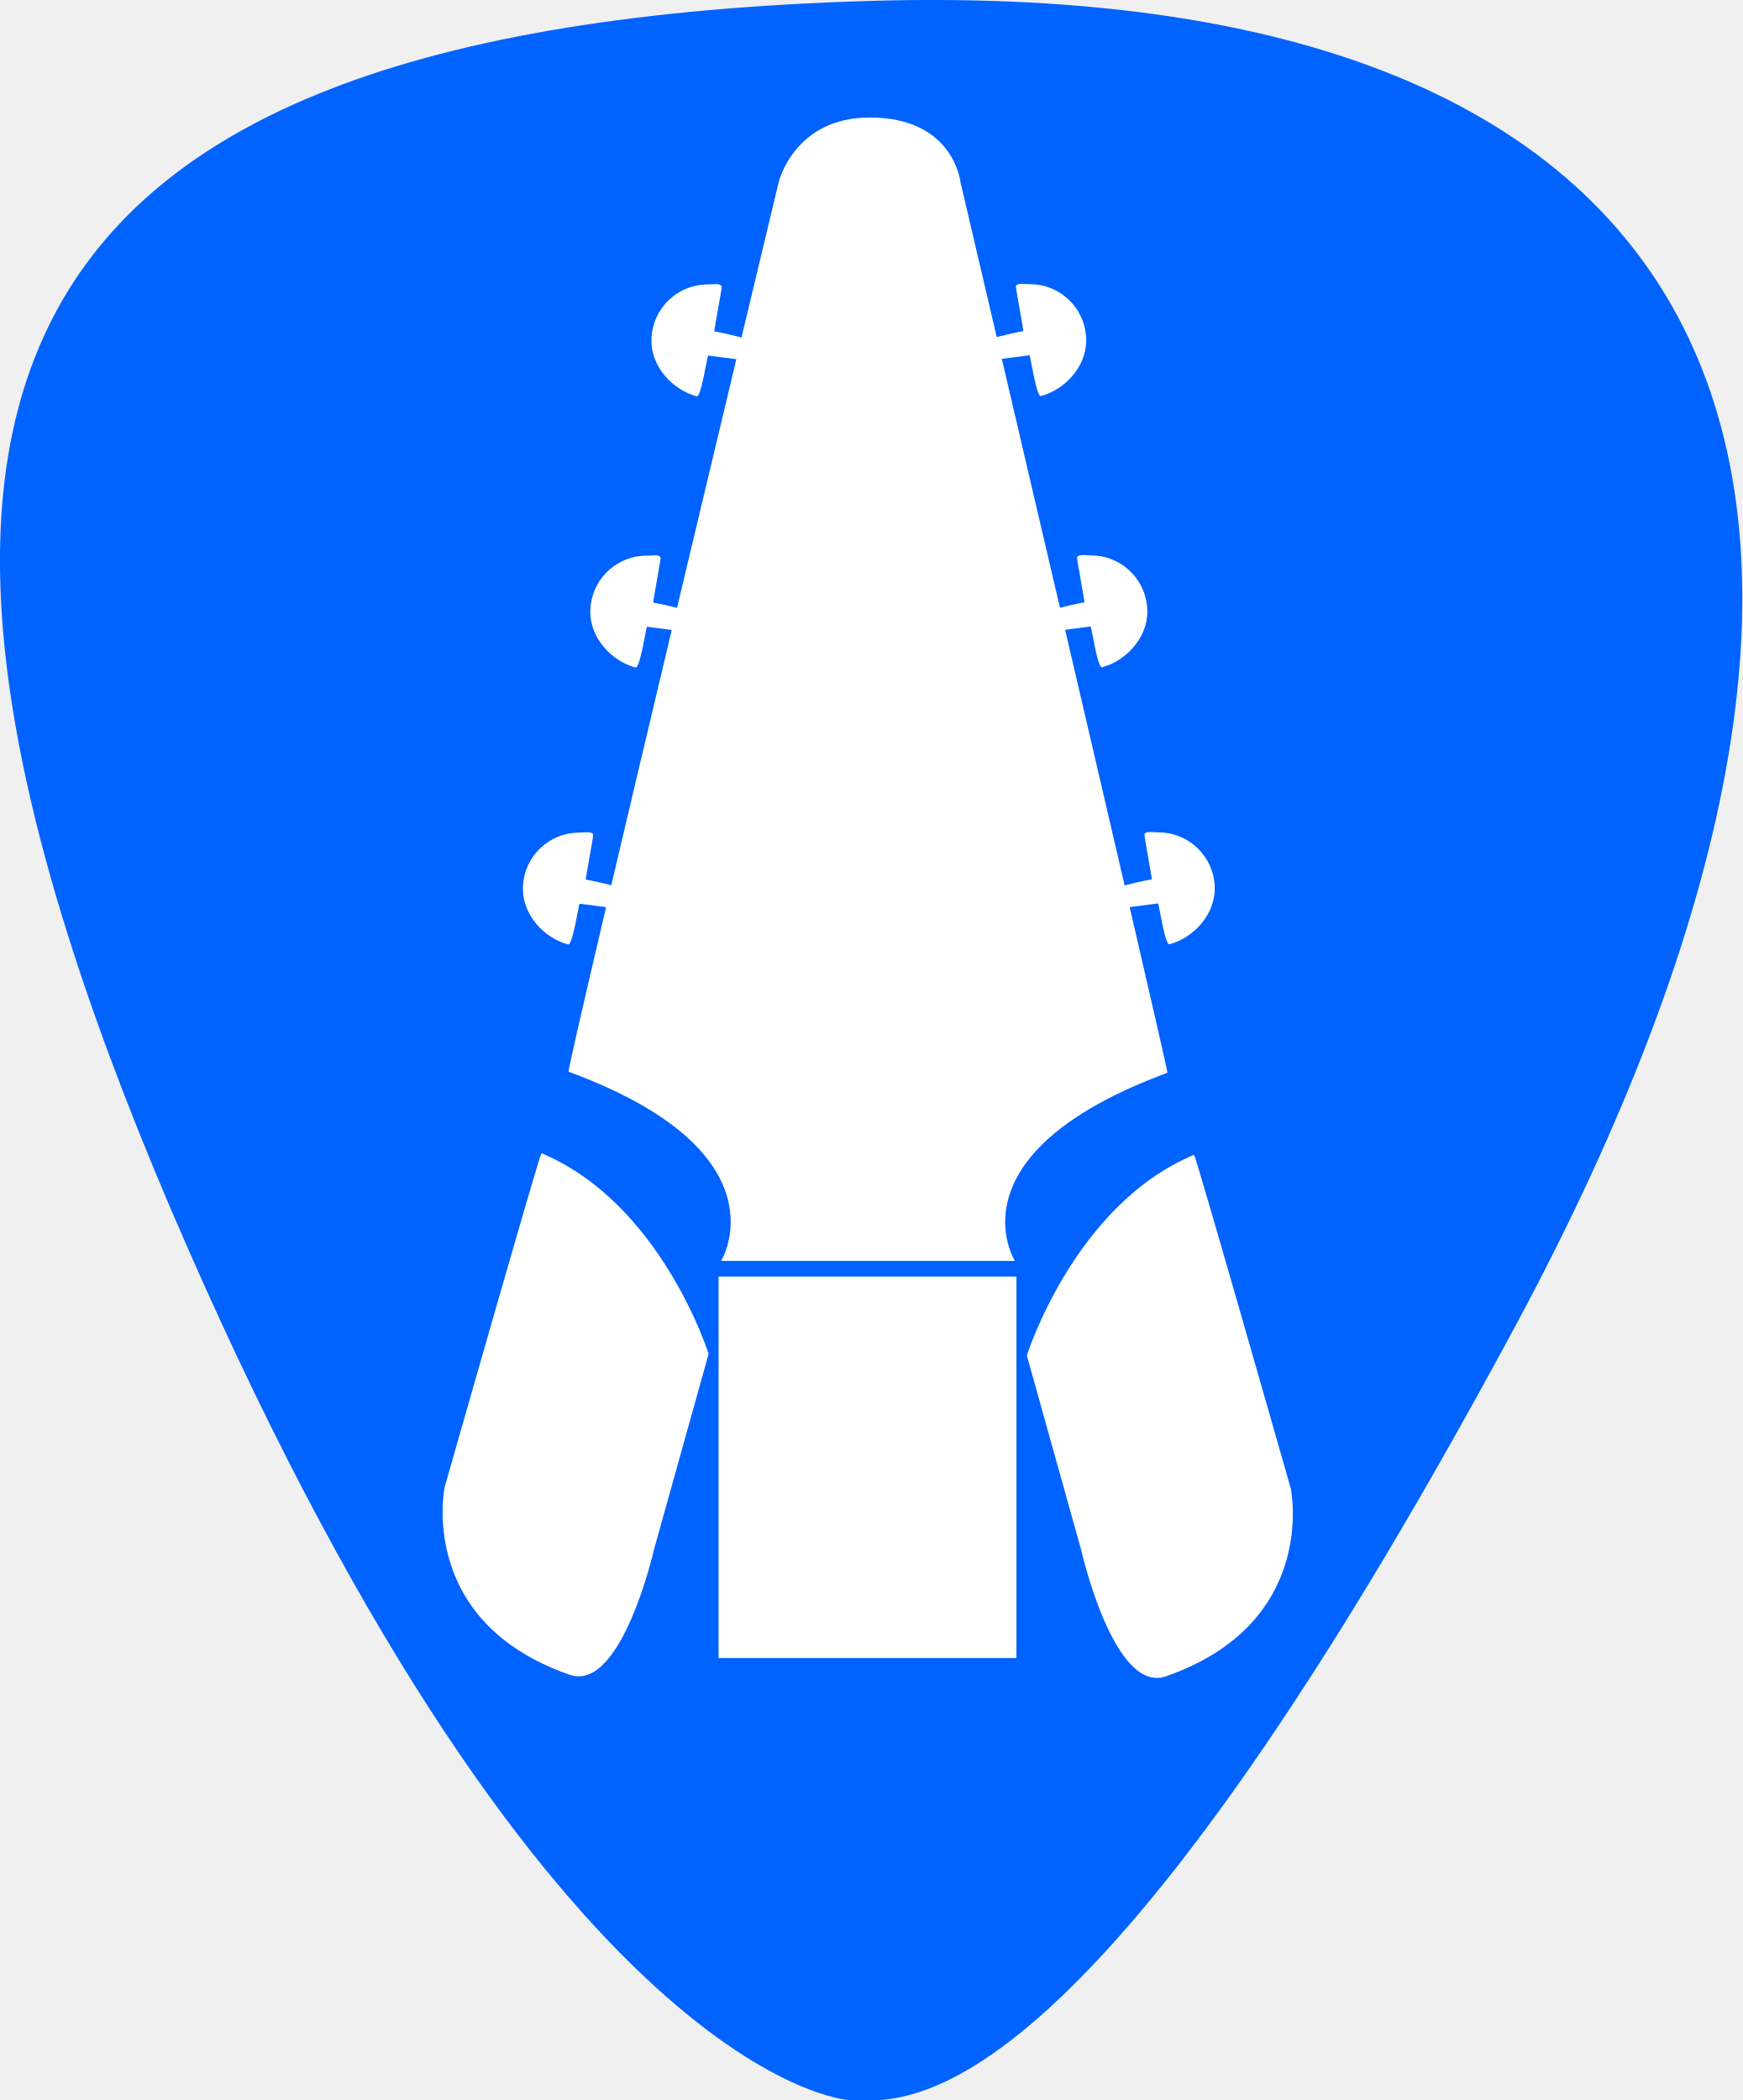
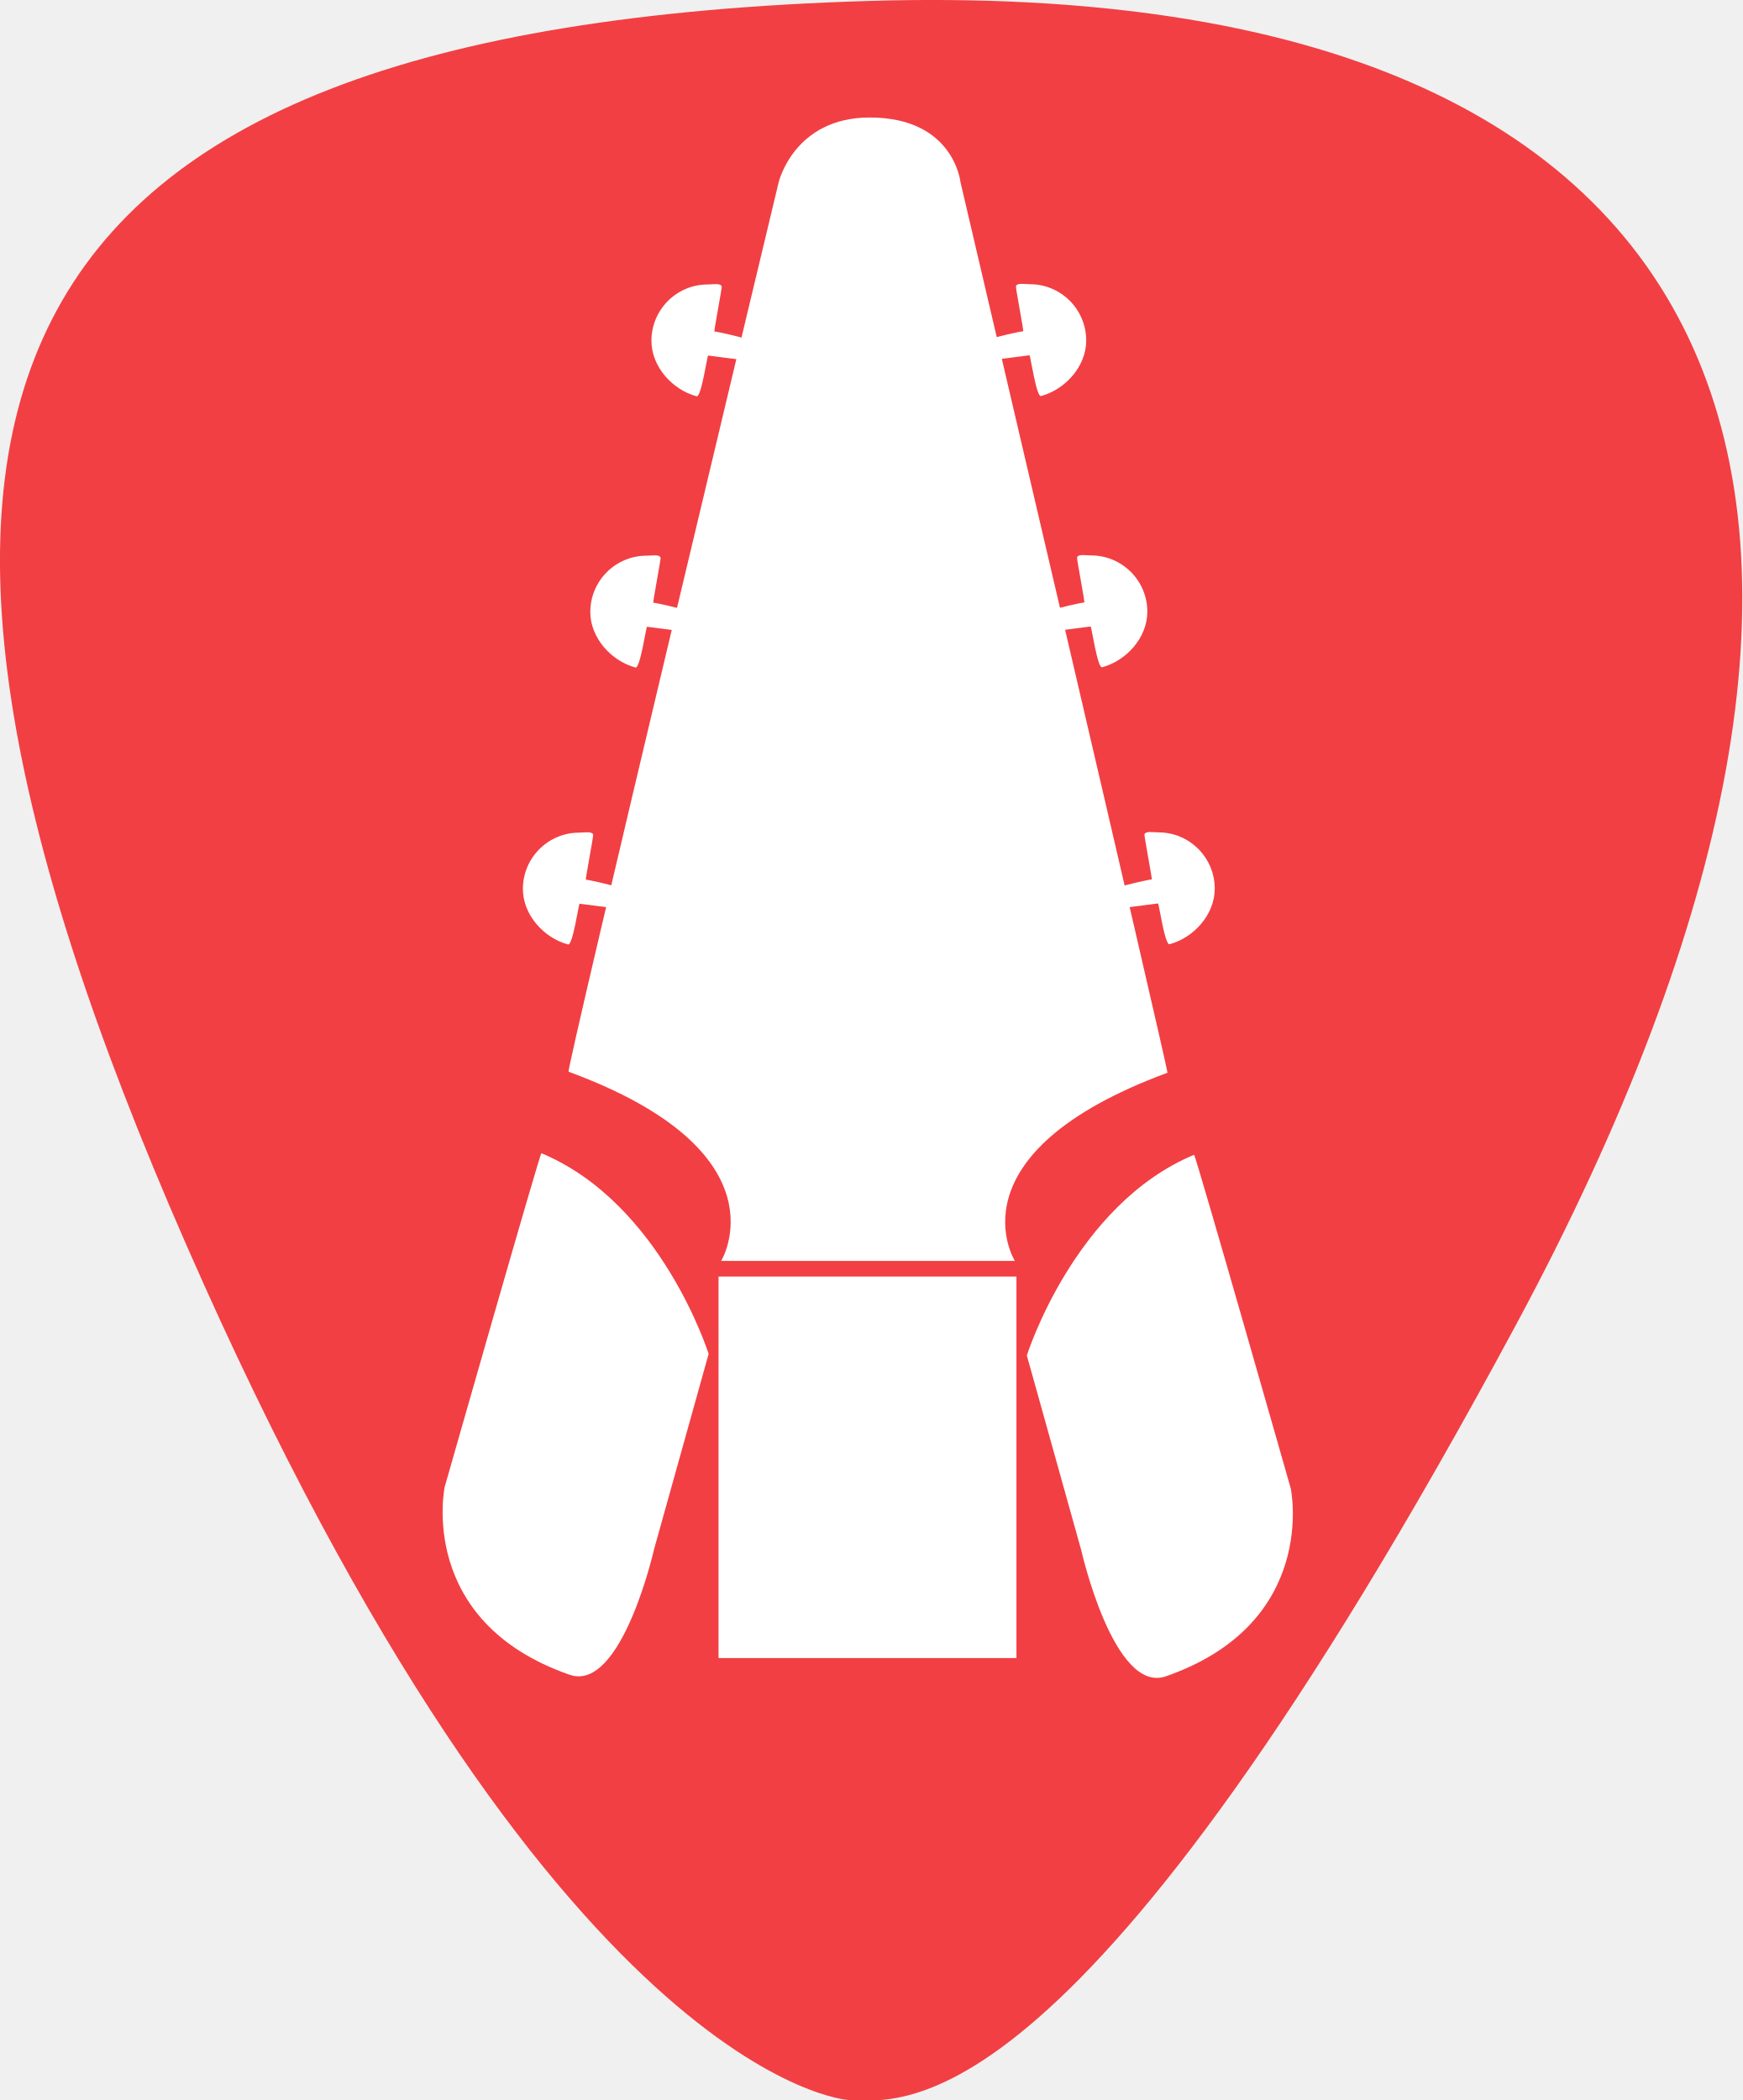
<svg xmlns="http://www.w3.org/2000/svg" width="892.312" height="1075.5" viewBox="0 0 892.312 1075.5">
  <defs>
    <style>
      .cls-1 {
-       fill: #0063ff;
+       fill: #f23f43;
      }

      .cls-1, .cls-3 {
      fill-rule: evenodd;
      }

      .cls-2, .cls-3 {
      fill: #ffffff;
      }
    </style>
  </defs>
  <path class="cls-1" d="M530,1080s-151-9-339-438S79.5,19,540,5s556,261.5,332,678S557.5,1080.67,530,1080Z" transform="translate(-95.594 -4.5)" />
  <g>
    <g>
      <rect class="cls-2" x="368" y="653.781" width="152.562" height="195.375" />
      <path class="cls-3" d="M323.346,766.016s48.8-171.2,49.528-170.895c61.395,25.6,85.641,102.77,85.641,102.77l-27.9,99.884s-16.662,73.709-43.292,64.44C308.782,834.877,323.346,766.016,323.346,766.016Z" transform="translate(-95.594 -4.5)" />
      <path class="cls-3" d="M756.654,766.819s-48.8-171.2-49.528-170.895c-61.395,25.6-85.641,102.769-85.641,102.769l27.9,99.885s16.662,73.709,43.292,64.44C771.218,835.68,756.654,766.819,756.654,766.819Z" transform="translate(-95.594 -4.5)" />
    </g>
    <path class="cls-3" d="M494.377,97.865s7.8-33.142,46.568-33.186c43.264-.049,46.568,33.186,46.568,33.186s106.75,455.757,105.981,456.041c-112.577,41.593-78.148,96.346-78.148,96.346H464.938s34.1-55.573-78.148-96.881C385.317,552.828,494.377,97.865,494.377,97.865Z" transform="translate(-95.594 -4.5)" />
    <g>
      <path class="cls-3" d="M688.877,430.8a28.837,28.837,0,0,1,28.837,28.837c0,13.349-10.836,25.151-23.15,28.436-2.377.634-5.451-20.875-5.888-20.875-0.308,0-14.828,1.879-16.592,2.141-2.983.443-6.384-7.427-2.142-10.7,1.034-.8,14.25-3.725,15.523-3.747,0.332-.006-3.928-22.277-3.747-23.016C682.185,429.963,686.4,430.8,688.877,430.8Z" transform="translate(-95.594 -4.5)" />
      <path class="cls-3" d="M654.353,288.953A28.837,28.837,0,0,1,683.19,317.79c0,13.349-10.836,25.15-23.15,28.435-2.377.635-5.451-20.875-5.888-20.875-0.308,0-14.828,1.879-16.593,2.141-2.982.443-6.383-7.427-2.141-10.7,1.033-.8,14.249-3.725,15.523-3.747,0.332,0-3.929-22.276-3.747-23.016C647.661,288.12,651.879,288.953,654.353,288.953Z" transform="translate(-95.594 -4.5)" />
      <path class="cls-3" d="M623.049,150.053a28.837,28.837,0,0,1,28.837,28.837c0,13.349-10.836,25.151-23.15,28.436-2.378.634-5.452-20.875-5.888-20.875-0.308,0-14.828,1.878-16.593,2.141-2.982.443-6.384-7.428-2.141-10.706,1.033-.8,14.249-3.724,15.522-3.746,0.333-.006-3.928-22.277-3.746-23.017C616.357,149.22,620.575,150.053,623.049,150.053Z" transform="translate(-95.594 -4.5)" />
    </g>
    <g>
      <path class="cls-3" d="M392.227,430.93a28.837,28.837,0,0,0-28.837,28.837c0,13.349,10.836,25.151,23.15,28.436,2.377,0.634,5.451-20.875,5.887-20.875,0.309,0,14.829,1.878,16.593,2.141,2.983,0.443,6.384-7.427,2.141-10.7-1.033-.8-14.249-3.725-15.522-3.747-0.332-.006,3.928-22.277,3.747-23.016C398.919,430.1,394.7,430.93,392.227,430.93Z" transform="translate(-95.594 -4.5)" />
      <path class="cls-3" d="M426.751,289.086a28.838,28.838,0,0,0-28.837,28.838c0,13.349,10.836,25.15,23.15,28.435,2.377,0.634,5.451-20.875,5.888-20.875,0.308,0,14.828,1.879,16.593,2.141,2.982,0.443,6.383-7.427,2.141-10.7-1.034-.8-14.249-3.725-15.523-3.747-0.332-.006,3.928-22.276,3.747-23.016C433.443,288.254,429.225,289.086,426.751,289.086Z" transform="translate(-95.594 -4.5)" />
      <path class="cls-3" d="M458.055,150.187a28.837,28.837,0,0,0-28.837,28.837c0,13.349,10.836,25.15,23.15,28.435,2.377,0.635,5.452-20.875,5.888-20.875,0.308,0,14.828,1.879,16.593,2.141,2.982,0.444,6.383-7.427,2.141-10.7-1.033-.8-14.249-3.725-15.523-3.747-0.332,0,3.929-22.276,3.747-23.016C464.747,149.354,460.529,150.187,458.055,150.187Z" transform="translate(-95.594 -4.5)" />
    </g>
  </g>
</svg>
